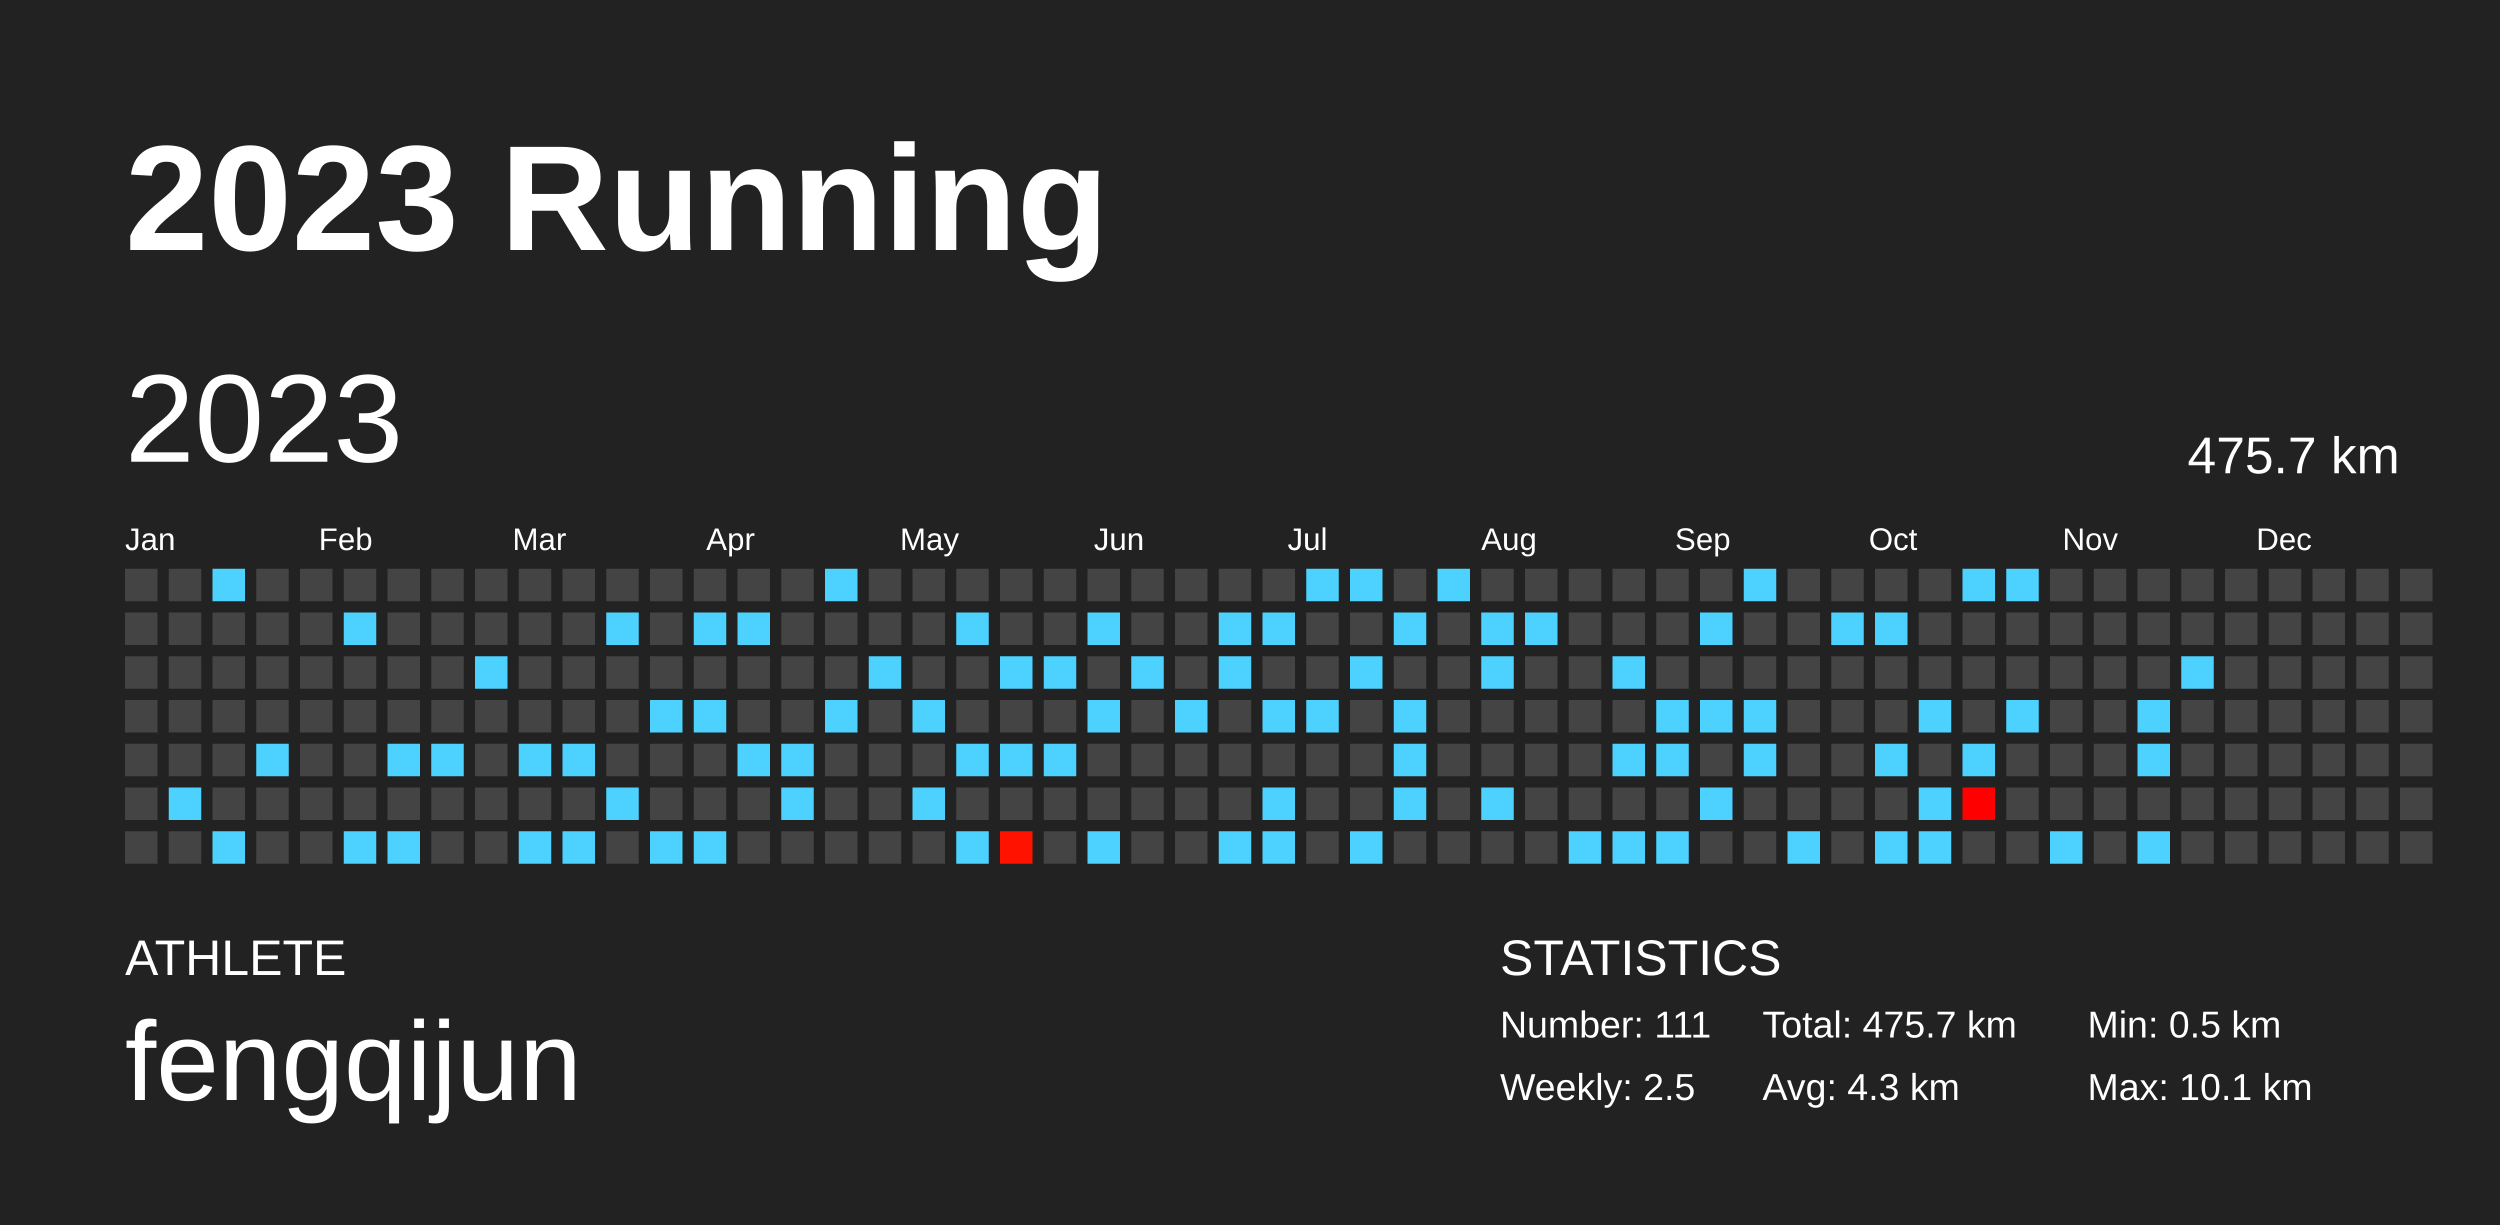
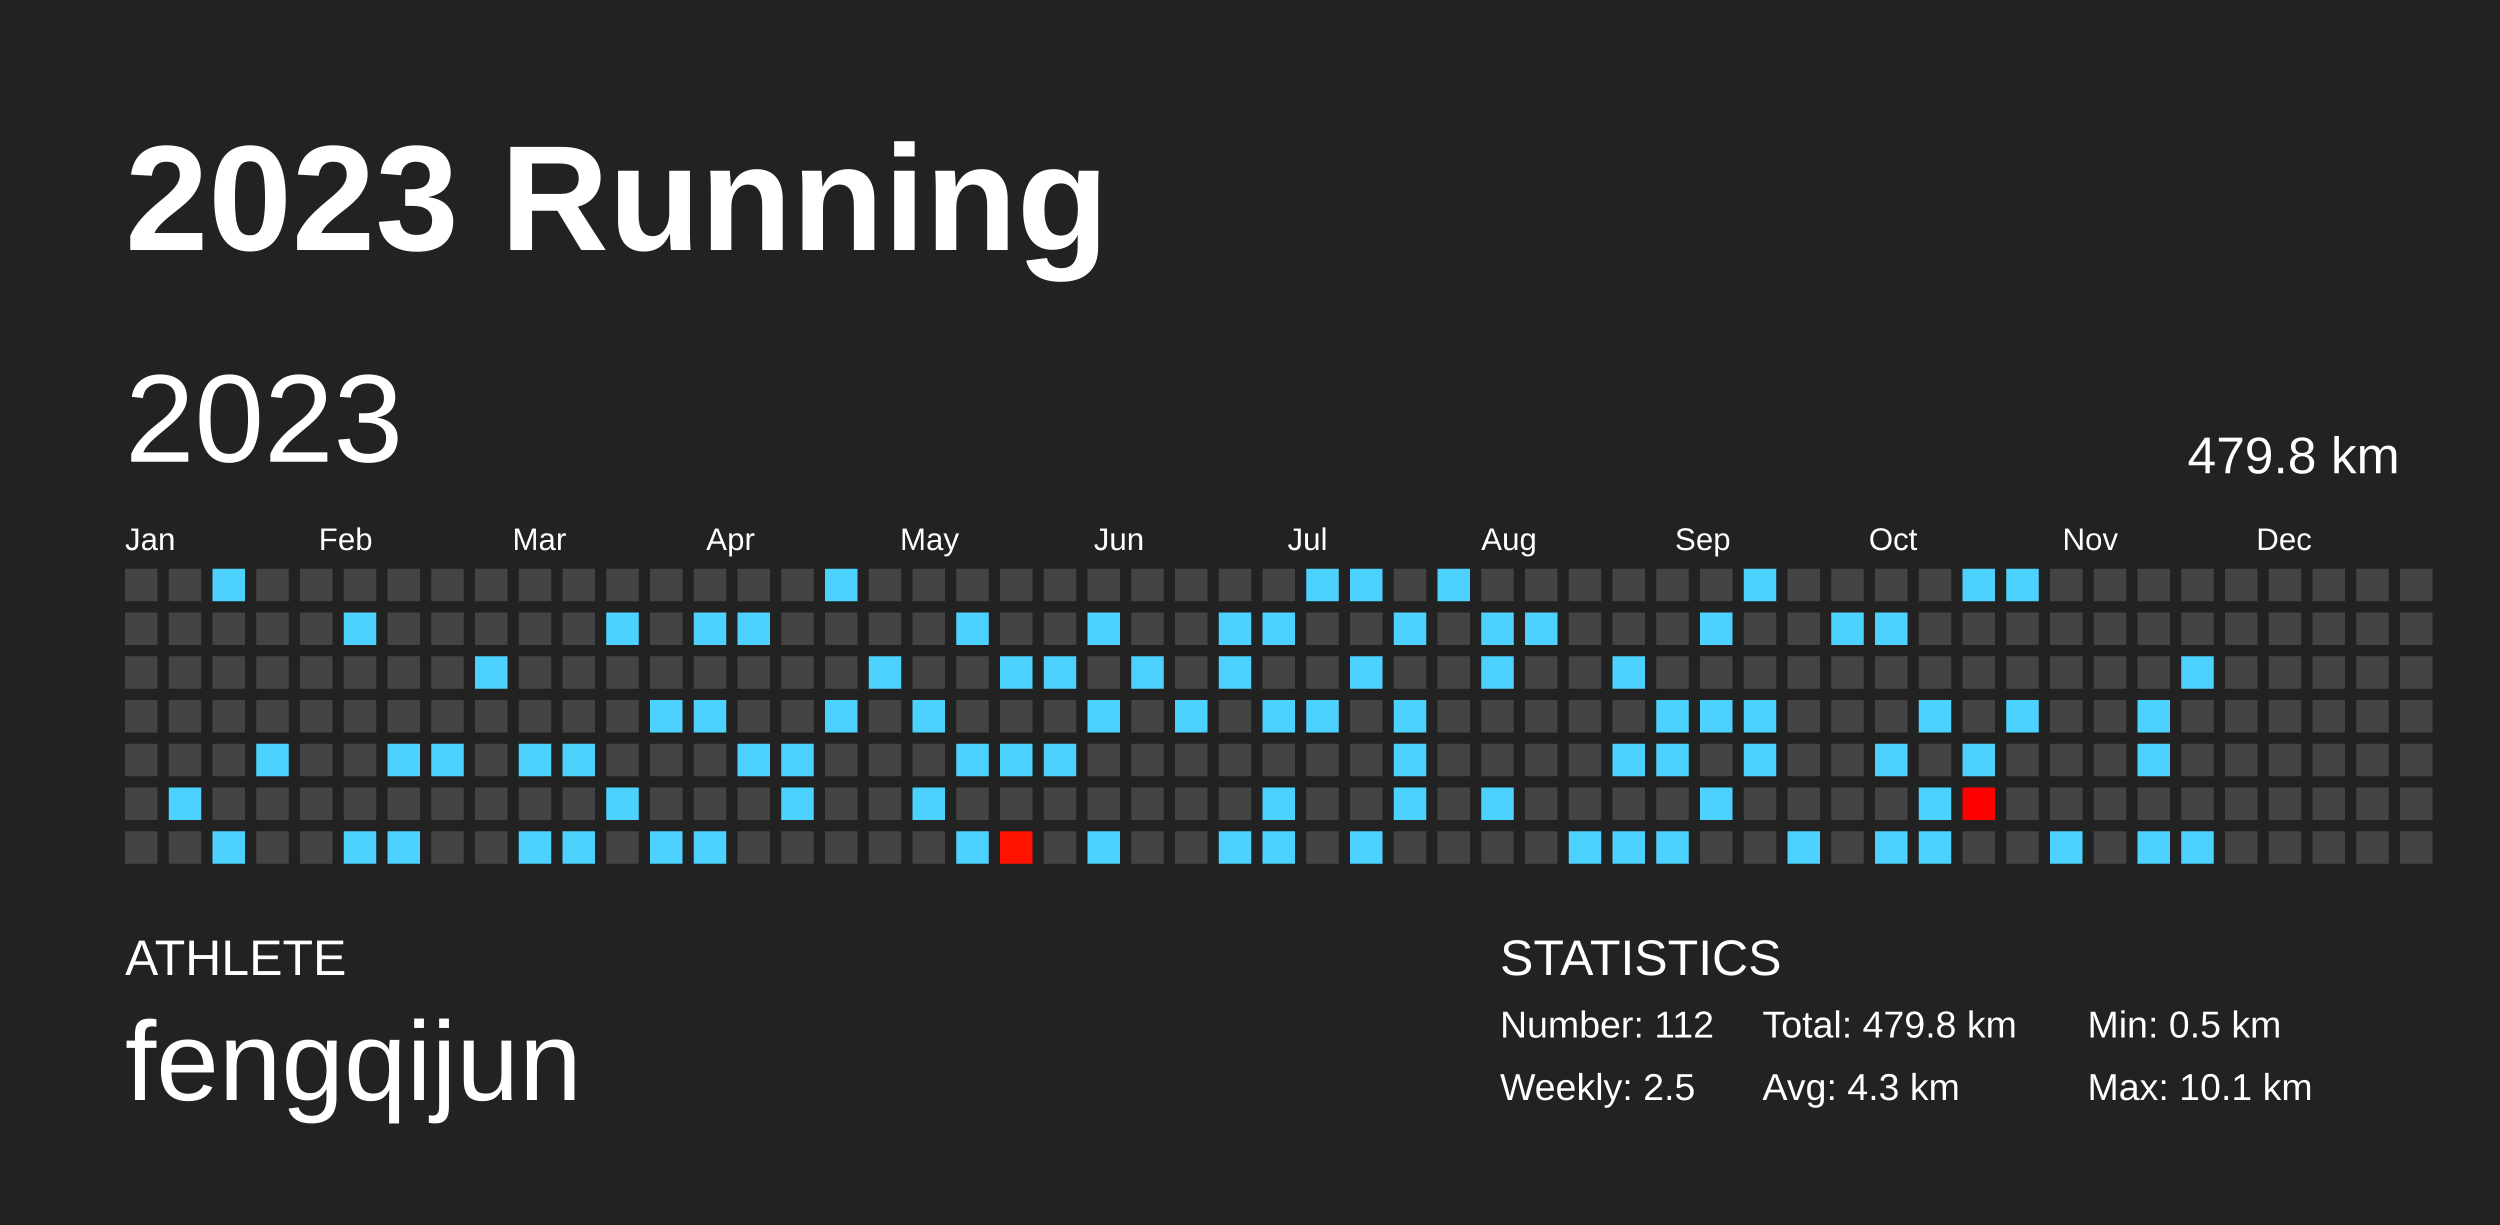
<svg xmlns="http://www.w3.org/2000/svg" baseProfile="full" height="98mm" version="1.1" viewBox="0,0,200,98" width="200mm">
  <defs />
  <rect fill="#222222" height="98" width="200" x="0" y="0" />
  <text fill="#FFFFFF" style="font-size:12px; font-family:Arial; font-weight:bold;" x="10" y="20">2023 Running</text>
  <text fill="#FFFFFF" style="font-size:4px; font-family:Arial" x="10" y="78">ATHLETE</text>
  <text fill="#FFFFFF" style="font-size:9px; font-family:Arial" x="10" y="88">fengqijun</text>
  <text fill="#FFFFFF" style="font-size:4px; font-family:Arial" x="120" y="78">STATISTICS</text>
-   <text fill="#FFFFFF" style="font-size:3px; font-family:Arial" x="120" y="83">Number: 111</text>
+   <text fill="#FFFFFF" style="font-size:3px; font-family:Arial" x="120" y="83">Number: 112</text>
  <text fill="#FFFFFF" style="font-size:3px; font-family:Arial" x="120" y="88">Weekly: 2.5</text>
-   <text fill="#FFFFFF" style="font-size:3px; font-family:Arial" x="141" y="83">Total: 475.7 km</text>
+   <text fill="#FFFFFF" style="font-size:3px; font-family:Arial" x="141" y="83">Total: 479.8 km</text>
  <text fill="#FFFFFF" style="font-size:3px; font-family:Arial" x="141" y="88">Avg: 4.3 km</text>
  <text fill="#FFFFFF" style="font-size:3px; font-family:Arial" x="167" y="83">Min: 0.5 km</text>
  <text fill="#FFFFFF" style="font-size:3px; font-family:Arial" x="167" y="88">Max: 10.1 km</text>
  <text dominant-baseline="hanging" fill="#FFFFFF" style="font-size:10.0px; font-family:Arial;" x="10" y="30">2023</text>
-   <text dominant-baseline="hanging" fill="#FFFFFF" style="font-size:4.125px; font-family:Arial;" x="175" y="35">475.7 km</text>
+   <text dominant-baseline="hanging" fill="#FFFFFF" style="font-size:4.125px; font-family:Arial;" x="175" y="35">479.8 km</text>
  <text fill="#FFFFFF" style="font-size:2.5px; font-family:Arial" x="10.0" y="44">Jan</text>
  <text fill="#FFFFFF" style="font-size:2.5px; font-family:Arial" x="25.5" y="44">Feb</text>
  <text fill="#FFFFFF" style="font-size:2.5px; font-family:Arial" x="41.0" y="44">Mar</text>
  <text fill="#FFFFFF" style="font-size:2.5px; font-family:Arial" x="56.5" y="44">Apr</text>
  <text fill="#FFFFFF" style="font-size:2.5px; font-family:Arial" x="72.0" y="44">May</text>
  <text fill="#FFFFFF" style="font-size:2.5px; font-family:Arial" x="87.5" y="44">Jun</text>
  <text fill="#FFFFFF" style="font-size:2.5px; font-family:Arial" x="103.0" y="44">Jul</text>
  <text fill="#FFFFFF" style="font-size:2.5px; font-family:Arial" x="118.5" y="44">Aug</text>
  <text fill="#FFFFFF" style="font-size:2.5px; font-family:Arial" x="134.0" y="44">Sep</text>
  <text fill="#FFFFFF" style="font-size:2.5px; font-family:Arial" x="149.5" y="44">Oct</text>
  <text fill="#FFFFFF" style="font-size:2.5px; font-family:Arial" x="165.0" y="44">Nov</text>
  <text fill="#FFFFFF" style="font-size:2.5px; font-family:Arial" x="180.5" y="44">Dec</text>
  <rect fill="#444444" height="2.6" width="2.6" x="10.0" y="45.5" />
  <rect fill="#444444" height="2.6" width="2.6" x="10.0" y="49.0" />
  <rect fill="#444444" height="2.6" width="2.6" x="10.0" y="52.5" />
  <rect fill="#444444" height="2.6" width="2.6" x="10.0" y="56.0" />
  <rect fill="#444444" height="2.6" width="2.6" x="10.0" y="59.5" />
  <rect fill="#444444" height="2.6" width="2.6" x="10.0" y="63.0" />
  <rect fill="#444444" height="2.6" width="2.6" x="10.0" y="66.5" />
  <rect fill="#444444" height="2.6" width="2.6" x="13.5" y="45.5" />
  <rect fill="#444444" height="2.6" width="2.6" x="13.5" y="49.0" />
  <rect fill="#444444" height="2.6" width="2.6" x="13.5" y="52.5" />
  <rect fill="#444444" height="2.6" width="2.6" x="13.5" y="56.0" />
  <rect fill="#444444" height="2.6" width="2.6" x="13.5" y="59.5" />
  <rect fill="#4dd2ff" height="2.6" width="2.6" x="13.5" y="63.0" />
  <rect fill="#444444" height="2.6" width="2.6" x="13.5" y="66.5" />
  <rect fill="#4dd2ff" height="2.6" width="2.6" x="17.0" y="45.5" />
  <rect fill="#444444" height="2.6" width="2.6" x="17.0" y="49.0" />
  <rect fill="#444444" height="2.6" width="2.6" x="17.0" y="52.5" />
  <rect fill="#444444" height="2.6" width="2.6" x="17.0" y="56.0" />
  <rect fill="#444444" height="2.6" width="2.6" x="17.0" y="59.5" />
  <rect fill="#444444" height="2.6" width="2.6" x="17.0" y="63.0" />
  <rect fill="#4dd2ff" height="2.6" width="2.6" x="17.0" y="66.5" />
  <rect fill="#444444" height="2.6" width="2.6" x="20.5" y="45.5" />
  <rect fill="#444444" height="2.6" width="2.6" x="20.5" y="49.0" />
  <rect fill="#444444" height="2.6" width="2.6" x="20.5" y="52.5" />
  <rect fill="#444444" height="2.6" width="2.6" x="20.5" y="56.0" />
  <rect fill="#4dd2ff" height="2.6" width="2.6" x="20.5" y="59.5" />
  <rect fill="#444444" height="2.6" width="2.6" x="20.5" y="63.0" />
  <rect fill="#444444" height="2.6" width="2.6" x="20.5" y="66.5" />
  <rect fill="#444444" height="2.6" width="2.6" x="24.0" y="45.5" />
  <rect fill="#444444" height="2.6" width="2.6" x="24.0" y="49.0" />
  <rect fill="#444444" height="2.6" width="2.6" x="24.0" y="52.5" />
  <rect fill="#444444" height="2.6" width="2.6" x="24.0" y="56.0" />
  <rect fill="#444444" height="2.6" width="2.6" x="24.0" y="59.5" />
  <rect fill="#444444" height="2.6" width="2.6" x="24.0" y="63.0" />
  <rect fill="#444444" height="2.6" width="2.6" x="24.0" y="66.5" />
  <rect fill="#444444" height="2.6" width="2.6" x="27.5" y="45.5" />
  <rect fill="#4dd2ff" height="2.6" width="2.6" x="27.5" y="49.0" />
  <rect fill="#444444" height="2.6" width="2.6" x="27.5" y="52.5" />
  <rect fill="#444444" height="2.6" width="2.6" x="27.5" y="56.0" />
  <rect fill="#444444" height="2.6" width="2.6" x="27.5" y="59.5" />
  <rect fill="#444444" height="2.6" width="2.6" x="27.5" y="63.0" />
  <rect fill="#4dd2ff" height="2.6" width="2.6" x="27.5" y="66.5" />
  <rect fill="#444444" height="2.6" width="2.6" x="31.0" y="45.5" />
  <rect fill="#444444" height="2.6" width="2.6" x="31.0" y="49.0" />
  <rect fill="#444444" height="2.6" width="2.6" x="31.0" y="52.5" />
  <rect fill="#444444" height="2.6" width="2.6" x="31.0" y="56.0" />
  <rect fill="#4dd2ff" height="2.6" width="2.6" x="31.0" y="59.5" />
  <rect fill="#444444" height="2.6" width="2.6" x="31.0" y="63.0" />
  <rect fill="#4dd2ff" height="2.6" width="2.6" x="31.0" y="66.5" />
  <rect fill="#444444" height="2.6" width="2.6" x="34.5" y="45.5" />
  <rect fill="#444444" height="2.6" width="2.6" x="34.5" y="49.0" />
  <rect fill="#444444" height="2.6" width="2.6" x="34.5" y="52.5" />
  <rect fill="#444444" height="2.6" width="2.6" x="34.5" y="56.0" />
  <rect fill="#4dd2ff" height="2.6" width="2.6" x="34.5" y="59.5" />
  <rect fill="#444444" height="2.6" width="2.6" x="34.5" y="63.0" />
  <rect fill="#444444" height="2.6" width="2.6" x="34.5" y="66.5" />
  <rect fill="#444444" height="2.6" width="2.6" x="38.0" y="45.5" />
  <rect fill="#444444" height="2.6" width="2.6" x="38.0" y="49.0" />
  <rect fill="#4dd2ff" height="2.6" width="2.6" x="38.0" y="52.5" />
  <rect fill="#444444" height="2.6" width="2.6" x="38.0" y="56.0" />
  <rect fill="#444444" height="2.6" width="2.6" x="38.0" y="59.5" />
  <rect fill="#444444" height="2.6" width="2.6" x="38.0" y="63.0" />
  <rect fill="#444444" height="2.6" width="2.6" x="38.0" y="66.5" />
  <rect fill="#444444" height="2.6" width="2.6" x="41.5" y="45.5" />
  <rect fill="#444444" height="2.6" width="2.6" x="41.5" y="49.0" />
  <rect fill="#444444" height="2.6" width="2.6" x="41.5" y="52.5" />
  <rect fill="#444444" height="2.6" width="2.6" x="41.5" y="56.0" />
  <rect fill="#4dd2ff" height="2.6" width="2.6" x="41.5" y="59.5" />
  <rect fill="#444444" height="2.6" width="2.6" x="41.5" y="63.0" />
  <rect fill="#4dd2ff" height="2.6" width="2.6" x="41.5" y="66.5" />
  <rect fill="#444444" height="2.6" width="2.6" x="45.0" y="45.5" />
  <rect fill="#444444" height="2.6" width="2.6" x="45.0" y="49.0" />
  <rect fill="#444444" height="2.6" width="2.6" x="45.0" y="52.5" />
  <rect fill="#444444" height="2.6" width="2.6" x="45.0" y="56.0" />
  <rect fill="#4dd2ff" height="2.6" width="2.6" x="45.0" y="59.5" />
  <rect fill="#444444" height="2.6" width="2.6" x="45.0" y="63.0" />
  <rect fill="#4dd2ff" height="2.6" width="2.6" x="45.0" y="66.5" />
  <rect fill="#444444" height="2.6" width="2.6" x="48.5" y="45.5" />
  <rect fill="#4dd2ff" height="2.6" width="2.6" x="48.5" y="49.0" />
  <rect fill="#444444" height="2.6" width="2.6" x="48.5" y="52.5" />
  <rect fill="#444444" height="2.6" width="2.6" x="48.5" y="56.0" />
  <rect fill="#444444" height="2.6" width="2.6" x="48.5" y="59.5" />
  <rect fill="#4dd2ff" height="2.6" width="2.6" x="48.5" y="63.0" />
  <rect fill="#444444" height="2.6" width="2.6" x="48.5" y="66.5" />
  <rect fill="#444444" height="2.6" width="2.6" x="52.0" y="45.5" />
  <rect fill="#444444" height="2.6" width="2.6" x="52.0" y="49.0" />
  <rect fill="#444444" height="2.6" width="2.6" x="52.0" y="52.5" />
  <rect fill="#4dd2ff" height="2.6" width="2.6" x="52.0" y="56.0" />
  <rect fill="#444444" height="2.6" width="2.6" x="52.0" y="59.5" />
  <rect fill="#444444" height="2.6" width="2.6" x="52.0" y="63.0" />
  <rect fill="#4dd2ff" height="2.6" width="2.6" x="52.0" y="66.5" />
  <rect fill="#444444" height="2.6" width="2.6" x="55.5" y="45.5" />
  <rect fill="#4dd2ff" height="2.6" width="2.6" x="55.5" y="49.0" />
  <rect fill="#444444" height="2.6" width="2.6" x="55.5" y="52.5" />
  <rect fill="#4dd2ff" height="2.6" width="2.6" x="55.5" y="56.0" />
  <rect fill="#444444" height="2.6" width="2.6" x="55.5" y="59.5" />
  <rect fill="#444444" height="2.6" width="2.6" x="55.5" y="63.0" />
  <rect fill="#4dd2ff" height="2.6" width="2.6" x="55.5" y="66.5" />
  <rect fill="#444444" height="2.6" width="2.6" x="59.0" y="45.5" />
  <rect fill="#4dd2ff" height="2.6" width="2.6" x="59.0" y="49.0" />
  <rect fill="#444444" height="2.6" width="2.6" x="59.0" y="52.5" />
  <rect fill="#444444" height="2.6" width="2.6" x="59.0" y="56.0" />
  <rect fill="#4dd2ff" height="2.6" width="2.6" x="59.0" y="59.5" />
  <rect fill="#444444" height="2.6" width="2.6" x="59.0" y="63.0" />
  <rect fill="#444444" height="2.6" width="2.6" x="59.0" y="66.5" />
  <rect fill="#444444" height="2.6" width="2.6" x="62.5" y="45.5" />
  <rect fill="#444444" height="2.6" width="2.6" x="62.5" y="49.0" />
  <rect fill="#444444" height="2.6" width="2.6" x="62.5" y="52.5" />
  <rect fill="#444444" height="2.6" width="2.6" x="62.5" y="56.0" />
  <rect fill="#4dd2ff" height="2.6" width="2.6" x="62.5" y="59.5" />
  <rect fill="#4dd2ff" height="2.6" width="2.6" x="62.5" y="63.0" />
  <rect fill="#444444" height="2.6" width="2.6" x="62.5" y="66.5" />
  <rect fill="#4dd2ff" height="2.6" width="2.6" x="66.0" y="45.5" />
  <rect fill="#444444" height="2.6" width="2.6" x="66.0" y="49.0" />
  <rect fill="#444444" height="2.6" width="2.6" x="66.0" y="52.5" />
  <rect fill="#4dd2ff" height="2.6" width="2.6" x="66.0" y="56.0" />
  <rect fill="#444444" height="2.6" width="2.6" x="66.0" y="59.5" />
  <rect fill="#444444" height="2.6" width="2.6" x="66.0" y="63.0" />
  <rect fill="#444444" height="2.6" width="2.6" x="66.0" y="66.5" />
  <rect fill="#444444" height="2.6" width="2.6" x="69.5" y="45.5" />
  <rect fill="#444444" height="2.6" width="2.6" x="69.5" y="49.0" />
  <rect fill="#4dd2ff" height="2.6" width="2.6" x="69.5" y="52.5" />
  <rect fill="#444444" height="2.6" width="2.6" x="69.5" y="56.0" />
  <rect fill="#444444" height="2.6" width="2.6" x="69.5" y="59.5" />
  <rect fill="#444444" height="2.6" width="2.6" x="69.5" y="63.0" />
  <rect fill="#444444" height="2.6" width="2.6" x="69.5" y="66.5" />
  <rect fill="#444444" height="2.6" width="2.6" x="73.0" y="45.5" />
  <rect fill="#444444" height="2.6" width="2.6" x="73.0" y="49.0" />
  <rect fill="#444444" height="2.6" width="2.6" x="73.0" y="52.5" />
  <rect fill="#4dd2ff" height="2.6" width="2.6" x="73.0" y="56.0" />
  <rect fill="#444444" height="2.6" width="2.6" x="73.0" y="59.5" />
  <rect fill="#4dd2ff" height="2.6" width="2.6" x="73.0" y="63.0" />
  <rect fill="#444444" height="2.6" width="2.6" x="73.0" y="66.5" />
  <rect fill="#444444" height="2.6" width="2.6" x="76.5" y="45.5" />
  <rect fill="#4dd2ff" height="2.6" width="2.6" x="76.5" y="49.0" />
  <rect fill="#444444" height="2.6" width="2.6" x="76.5" y="52.5" />
  <rect fill="#444444" height="2.6" width="2.6" x="76.5" y="56.0" />
  <rect fill="#4dd2ff" height="2.6" width="2.6" x="76.5" y="59.5" />
  <rect fill="#444444" height="2.6" width="2.6" x="76.5" y="63.0" />
  <rect fill="#4dd2ff" height="2.6" width="2.6" x="76.5" y="66.5" />
  <rect fill="#444444" height="2.6" width="2.6" x="80.0" y="45.5" />
  <rect fill="#444444" height="2.6" width="2.6" x="80.0" y="49.0" />
  <rect fill="#4dd2ff" height="2.6" width="2.6" x="80.0" y="52.5" />
  <rect fill="#444444" height="2.6" width="2.6" x="80.0" y="56.0" />
  <rect fill="#4dd2ff" height="2.6" width="2.6" x="80.0" y="59.5" />
  <rect fill="#444444" height="2.6" width="2.6" x="80.0" y="63.0" />
  <rect fill="#ff1200" height="2.6" width="2.6" x="80.0" y="66.5" />
  <rect fill="#444444" height="2.6" width="2.6" x="83.5" y="45.5" />
  <rect fill="#444444" height="2.6" width="2.6" x="83.5" y="49.0" />
  <rect fill="#4dd2ff" height="2.6" width="2.6" x="83.5" y="52.5" />
  <rect fill="#444444" height="2.6" width="2.6" x="83.5" y="56.0" />
  <rect fill="#4dd2ff" height="2.6" width="2.6" x="83.5" y="59.5" />
  <rect fill="#444444" height="2.6" width="2.6" x="83.5" y="63.0" />
  <rect fill="#444444" height="2.6" width="2.6" x="83.5" y="66.5" />
  <rect fill="#444444" height="2.6" width="2.6" x="87.0" y="45.5" />
  <rect fill="#4dd2ff" height="2.6" width="2.6" x="87.0" y="49.0" />
  <rect fill="#444444" height="2.6" width="2.6" x="87.0" y="52.5" />
  <rect fill="#4dd2ff" height="2.6" width="2.6" x="87.0" y="56.0" />
  <rect fill="#444444" height="2.6" width="2.6" x="87.0" y="59.5" />
  <rect fill="#444444" height="2.6" width="2.6" x="87.0" y="63.0" />
  <rect fill="#4dd2ff" height="2.6" width="2.6" x="87.0" y="66.5" />
  <rect fill="#444444" height="2.6" width="2.6" x="90.5" y="45.5" />
  <rect fill="#444444" height="2.6" width="2.6" x="90.5" y="49.0" />
  <rect fill="#4dd2ff" height="2.6" width="2.6" x="90.5" y="52.5" />
  <rect fill="#444444" height="2.6" width="2.6" x="90.5" y="56.0" />
  <rect fill="#444444" height="2.6" width="2.6" x="90.5" y="59.5" />
  <rect fill="#444444" height="2.6" width="2.6" x="90.5" y="63.0" />
  <rect fill="#444444" height="2.6" width="2.6" x="90.5" y="66.5" />
  <rect fill="#444444" height="2.6" width="2.6" x="94.0" y="45.5" />
  <rect fill="#444444" height="2.6" width="2.6" x="94.0" y="49.0" />
  <rect fill="#444444" height="2.6" width="2.6" x="94.0" y="52.5" />
  <rect fill="#4dd2ff" height="2.6" width="2.6" x="94.0" y="56.0" />
  <rect fill="#444444" height="2.6" width="2.6" x="94.0" y="59.5" />
  <rect fill="#444444" height="2.6" width="2.6" x="94.0" y="63.0" />
  <rect fill="#444444" height="2.6" width="2.6" x="94.0" y="66.5" />
  <rect fill="#444444" height="2.6" width="2.6" x="97.5" y="45.5" />
  <rect fill="#4dd2ff" height="2.6" width="2.6" x="97.5" y="49.0" />
  <rect fill="#4dd2ff" height="2.6" width="2.6" x="97.5" y="52.5" />
  <rect fill="#444444" height="2.6" width="2.6" x="97.5" y="56.0" />
  <rect fill="#444444" height="2.6" width="2.6" x="97.5" y="59.5" />
  <rect fill="#444444" height="2.6" width="2.6" x="97.5" y="63.0" />
  <rect fill="#4dd2ff" height="2.6" width="2.6" x="97.5" y="66.5" />
  <rect fill="#444444" height="2.6" width="2.6" x="101.0" y="45.5" />
  <rect fill="#4dd2ff" height="2.6" width="2.6" x="101.0" y="49.0" />
  <rect fill="#444444" height="2.6" width="2.6" x="101.0" y="52.5" />
  <rect fill="#4dd2ff" height="2.6" width="2.6" x="101.0" y="56.0" />
  <rect fill="#444444" height="2.6" width="2.6" x="101.0" y="59.5" />
  <rect fill="#4dd2ff" height="2.6" width="2.6" x="101.0" y="63.0" />
  <rect fill="#4dd2ff" height="2.6" width="2.6" x="101.0" y="66.5" />
  <rect fill="#4dd2ff" height="2.6" width="2.6" x="104.5" y="45.5" />
  <rect fill="#444444" height="2.6" width="2.6" x="104.5" y="49.0" />
  <rect fill="#444444" height="2.6" width="2.6" x="104.5" y="52.5" />
  <rect fill="#4dd2ff" height="2.6" width="2.6" x="104.5" y="56.0" />
  <rect fill="#444444" height="2.6" width="2.6" x="104.5" y="59.5" />
  <rect fill="#444444" height="2.6" width="2.6" x="104.5" y="63.0" />
  <rect fill="#444444" height="2.6" width="2.6" x="104.5" y="66.5" />
  <rect fill="#4dd2ff" height="2.6" width="2.6" x="108.0" y="45.5" />
  <rect fill="#444444" height="2.6" width="2.6" x="108.0" y="49.0" />
  <rect fill="#4dd2ff" height="2.6" width="2.6" x="108.0" y="52.5" />
  <rect fill="#444444" height="2.6" width="2.6" x="108.0" y="56.0" />
  <rect fill="#444444" height="2.6" width="2.6" x="108.0" y="59.5" />
  <rect fill="#444444" height="2.6" width="2.6" x="108.0" y="63.0" />
  <rect fill="#4dd2ff" height="2.6" width="2.6" x="108.0" y="66.5" />
  <rect fill="#444444" height="2.6" width="2.6" x="111.5" y="45.5" />
  <rect fill="#4dd2ff" height="2.6" width="2.6" x="111.5" y="49.0" />
  <rect fill="#444444" height="2.6" width="2.6" x="111.5" y="52.5" />
  <rect fill="#4dd2ff" height="2.6" width="2.6" x="111.5" y="56.0" />
  <rect fill="#4dd2ff" height="2.6" width="2.6" x="111.5" y="59.5" />
  <rect fill="#4dd2ff" height="2.6" width="2.6" x="111.5" y="63.0" />
  <rect fill="#444444" height="2.6" width="2.6" x="111.5" y="66.5" />
  <rect fill="#4dd2ff" height="2.6" width="2.6" x="115.0" y="45.5" />
  <rect fill="#444444" height="2.6" width="2.6" x="115.0" y="49.0" />
  <rect fill="#444444" height="2.6" width="2.6" x="115.0" y="52.5" />
  <rect fill="#444444" height="2.6" width="2.6" x="115.0" y="56.0" />
  <rect fill="#444444" height="2.6" width="2.6" x="115.0" y="59.5" />
  <rect fill="#444444" height="2.6" width="2.6" x="115.0" y="63.0" />
  <rect fill="#444444" height="2.6" width="2.6" x="115.0" y="66.5" />
  <rect fill="#444444" height="2.6" width="2.6" x="118.5" y="45.5" />
  <rect fill="#4dd2ff" height="2.6" width="2.6" x="118.5" y="49.0" />
  <rect fill="#4dd2ff" height="2.6" width="2.6" x="118.5" y="52.5" />
  <rect fill="#444444" height="2.6" width="2.6" x="118.5" y="56.0" />
  <rect fill="#444444" height="2.6" width="2.6" x="118.5" y="59.5" />
  <rect fill="#4dd2ff" height="2.6" width="2.6" x="118.5" y="63.0" />
  <rect fill="#444444" height="2.6" width="2.6" x="118.5" y="66.5" />
  <rect fill="#444444" height="2.6" width="2.6" x="122.0" y="45.5" />
  <rect fill="#4dd2ff" height="2.6" width="2.6" x="122.0" y="49.0" />
  <rect fill="#444444" height="2.6" width="2.6" x="122.0" y="52.5" />
  <rect fill="#444444" height="2.6" width="2.6" x="122.0" y="56.0" />
  <rect fill="#444444" height="2.6" width="2.6" x="122.0" y="59.5" />
  <rect fill="#444444" height="2.6" width="2.6" x="122.0" y="63.0" />
  <rect fill="#444444" height="2.6" width="2.6" x="122.0" y="66.5" />
  <rect fill="#444444" height="2.6" width="2.6" x="125.5" y="45.5" />
  <rect fill="#444444" height="2.6" width="2.6" x="125.5" y="49.0" />
  <rect fill="#444444" height="2.6" width="2.6" x="125.5" y="52.5" />
  <rect fill="#444444" height="2.6" width="2.6" x="125.5" y="56.0" />
  <rect fill="#444444" height="2.6" width="2.6" x="125.5" y="59.5" />
  <rect fill="#444444" height="2.6" width="2.6" x="125.5" y="63.0" />
  <rect fill="#4dd2ff" height="2.6" width="2.6" x="125.5" y="66.5" />
  <rect fill="#444444" height="2.6" width="2.6" x="129.0" y="45.5" />
  <rect fill="#444444" height="2.6" width="2.6" x="129.0" y="49.0" />
  <rect fill="#4dd2ff" height="2.6" width="2.6" x="129.0" y="52.5" />
  <rect fill="#444444" height="2.6" width="2.6" x="129.0" y="56.0" />
  <rect fill="#4dd2ff" height="2.6" width="2.6" x="129.0" y="59.5" />
  <rect fill="#444444" height="2.6" width="2.6" x="129.0" y="63.0" />
  <rect fill="#4dd2ff" height="2.6" width="2.6" x="129.0" y="66.5" />
  <rect fill="#444444" height="2.6" width="2.6" x="132.5" y="45.5" />
  <rect fill="#444444" height="2.6" width="2.6" x="132.5" y="49.0" />
  <rect fill="#444444" height="2.6" width="2.6" x="132.5" y="52.5" />
  <rect fill="#4dd2ff" height="2.6" width="2.6" x="132.5" y="56.0" />
  <rect fill="#4dd2ff" height="2.6" width="2.6" x="132.5" y="59.5" />
  <rect fill="#444444" height="2.6" width="2.6" x="132.5" y="63.0" />
  <rect fill="#4dd2ff" height="2.6" width="2.6" x="132.5" y="66.5" />
  <rect fill="#444444" height="2.6" width="2.6" x="136.0" y="45.5" />
  <rect fill="#4dd2ff" height="2.6" width="2.6" x="136.0" y="49.0" />
  <rect fill="#444444" height="2.6" width="2.6" x="136.0" y="52.5" />
  <rect fill="#4dd2ff" height="2.6" width="2.6" x="136.0" y="56.0" />
  <rect fill="#444444" height="2.6" width="2.6" x="136.0" y="59.5" />
  <rect fill="#4dd2ff" height="2.6" width="2.6" x="136.0" y="63.0" />
  <rect fill="#444444" height="2.6" width="2.6" x="136.0" y="66.5" />
  <rect fill="#4dd2ff" height="2.6" width="2.6" x="139.5" y="45.5" />
  <rect fill="#444444" height="2.6" width="2.6" x="139.5" y="49.0" />
  <rect fill="#444444" height="2.6" width="2.6" x="139.5" y="52.5" />
  <rect fill="#4dd2ff" height="2.6" width="2.6" x="139.5" y="56.0" />
  <rect fill="#4dd2ff" height="2.6" width="2.6" x="139.5" y="59.5" />
  <rect fill="#444444" height="2.6" width="2.6" x="139.5" y="63.0" />
  <rect fill="#444444" height="2.6" width="2.6" x="139.5" y="66.5" />
  <rect fill="#444444" height="2.6" width="2.6" x="143.0" y="45.5" />
  <rect fill="#444444" height="2.6" width="2.6" x="143.0" y="49.0" />
  <rect fill="#444444" height="2.6" width="2.6" x="143.0" y="52.5" />
  <rect fill="#444444" height="2.6" width="2.6" x="143.0" y="56.0" />
  <rect fill="#444444" height="2.6" width="2.6" x="143.0" y="59.5" />
  <rect fill="#444444" height="2.6" width="2.6" x="143.0" y="63.0" />
  <rect fill="#4dd2ff" height="2.6" width="2.6" x="143.0" y="66.5" />
  <rect fill="#444444" height="2.6" width="2.6" x="146.5" y="45.5" />
  <rect fill="#4dd2ff" height="2.6" width="2.6" x="146.5" y="49.0" />
  <rect fill="#444444" height="2.6" width="2.6" x="146.5" y="52.5" />
  <rect fill="#444444" height="2.6" width="2.6" x="146.5" y="56.0" />
  <rect fill="#444444" height="2.6" width="2.6" x="146.5" y="59.5" />
  <rect fill="#444444" height="2.6" width="2.6" x="146.5" y="63.0" />
  <rect fill="#444444" height="2.6" width="2.6" x="146.5" y="66.5" />
  <rect fill="#444444" height="2.6" width="2.6" x="150.0" y="45.5" />
  <rect fill="#4dd2ff" height="2.6" width="2.6" x="150.0" y="49.0" />
  <rect fill="#444444" height="2.6" width="2.6" x="150.0" y="52.5" />
  <rect fill="#444444" height="2.6" width="2.6" x="150.0" y="56.0" />
  <rect fill="#4dd2ff" height="2.6" width="2.6" x="150.0" y="59.5" />
  <rect fill="#444444" height="2.6" width="2.6" x="150.0" y="63.0" />
  <rect fill="#4dd2ff" height="2.6" width="2.6" x="150.0" y="66.5" />
  <rect fill="#444444" height="2.6" width="2.6" x="153.5" y="45.5" />
  <rect fill="#444444" height="2.6" width="2.6" x="153.5" y="49.0" />
  <rect fill="#444444" height="2.6" width="2.6" x="153.5" y="52.5" />
  <rect fill="#4dd2ff" height="2.6" width="2.6" x="153.5" y="56.0" />
  <rect fill="#444444" height="2.6" width="2.6" x="153.5" y="59.5" />
  <rect fill="#4dd2ff" height="2.6" width="2.6" x="153.5" y="63.0" />
  <rect fill="#4dd2ff" height="2.6" width="2.6" x="153.5" y="66.5" />
  <rect fill="#4dd2ff" height="2.6" width="2.6" x="157.0" y="45.5" />
  <rect fill="#444444" height="2.6" width="2.6" x="157.0" y="49.0" />
  <rect fill="#444444" height="2.6" width="2.6" x="157.0" y="52.5" />
  <rect fill="#444444" height="2.6" width="2.6" x="157.0" y="56.0" />
  <rect fill="#4dd2ff" height="2.6" width="2.6" x="157.0" y="59.5" />
  <rect fill="#ff0000" height="2.6" width="2.6" x="157.0" y="63.0" />
  <rect fill="#444444" height="2.6" width="2.6" x="157.0" y="66.5" />
  <rect fill="#4dd2ff" height="2.6" width="2.6" x="160.5" y="45.5" />
  <rect fill="#444444" height="2.6" width="2.6" x="160.5" y="49.0" />
  <rect fill="#444444" height="2.6" width="2.6" x="160.5" y="52.5" />
  <rect fill="#4dd2ff" height="2.6" width="2.6" x="160.5" y="56.0" />
  <rect fill="#444444" height="2.6" width="2.6" x="160.5" y="59.5" />
  <rect fill="#444444" height="2.6" width="2.6" x="160.5" y="63.0" />
  <rect fill="#444444" height="2.6" width="2.6" x="160.5" y="66.5" />
  <rect fill="#444444" height="2.6" width="2.6" x="164.0" y="45.5" />
  <rect fill="#444444" height="2.6" width="2.6" x="164.0" y="49.0" />
  <rect fill="#444444" height="2.6" width="2.6" x="164.0" y="52.5" />
  <rect fill="#444444" height="2.6" width="2.6" x="164.0" y="56.0" />
  <rect fill="#444444" height="2.6" width="2.6" x="164.0" y="59.5" />
  <rect fill="#444444" height="2.6" width="2.6" x="164.0" y="63.0" />
  <rect fill="#4dd2ff" height="2.6" width="2.6" x="164.0" y="66.5" />
  <rect fill="#444444" height="2.6" width="2.6" x="167.5" y="45.5" />
  <rect fill="#444444" height="2.6" width="2.6" x="167.5" y="49.0" />
  <rect fill="#444444" height="2.6" width="2.6" x="167.5" y="52.5" />
  <rect fill="#444444" height="2.6" width="2.6" x="167.5" y="56.0" />
  <rect fill="#444444" height="2.6" width="2.6" x="167.5" y="59.5" />
  <rect fill="#444444" height="2.6" width="2.6" x="167.5" y="63.0" />
  <rect fill="#444444" height="2.6" width="2.6" x="167.5" y="66.5" />
  <rect fill="#444444" height="2.6" width="2.6" x="171.0" y="45.5" />
  <rect fill="#444444" height="2.6" width="2.6" x="171.0" y="49.0" />
  <rect fill="#444444" height="2.6" width="2.6" x="171.0" y="52.5" />
  <rect fill="#4dd2ff" height="2.6" width="2.6" x="171.0" y="56.0" />
  <rect fill="#4dd2ff" height="2.6" width="2.6" x="171.0" y="59.5" />
  <rect fill="#444444" height="2.6" width="2.6" x="171.0" y="63.0" />
  <rect fill="#4dd2ff" height="2.6" width="2.6" x="171.0" y="66.5" />
  <rect fill="#444444" height="2.6" width="2.6" x="174.5" y="45.5" />
  <rect fill="#444444" height="2.6" width="2.6" x="174.5" y="49.0" />
  <rect fill="#4dd2ff" height="2.6" width="2.6" x="174.5" y="52.5" />
  <rect fill="#444444" height="2.6" width="2.6" x="174.5" y="56.0" />
  <rect fill="#444444" height="2.6" width="2.6" x="174.5" y="59.5" />
  <rect fill="#444444" height="2.6" width="2.6" x="174.5" y="63.0" />
-   <rect fill="#444444" height="2.6" width="2.6" x="174.5" y="66.5" />
+   <rect fill="#4dd2ff" height="2.6" width="2.6" x="174.5" y="66.5" />
  <rect fill="#444444" height="2.6" width="2.6" x="178.0" y="45.5" />
  <rect fill="#444444" height="2.6" width="2.6" x="178.0" y="49.0" />
  <rect fill="#444444" height="2.6" width="2.6" x="178.0" y="52.5" />
  <rect fill="#444444" height="2.6" width="2.6" x="178.0" y="56.0" />
  <rect fill="#444444" height="2.6" width="2.6" x="178.0" y="59.5" />
  <rect fill="#444444" height="2.6" width="2.6" x="178.0" y="63.0" />
  <rect fill="#444444" height="2.6" width="2.6" x="178.0" y="66.5" />
  <rect fill="#444444" height="2.6" width="2.6" x="181.5" y="45.5" />
  <rect fill="#444444" height="2.6" width="2.6" x="181.5" y="49.0" />
  <rect fill="#444444" height="2.6" width="2.6" x="181.5" y="52.5" />
  <rect fill="#444444" height="2.6" width="2.6" x="181.5" y="56.0" />
  <rect fill="#444444" height="2.6" width="2.6" x="181.5" y="59.5" />
  <rect fill="#444444" height="2.6" width="2.6" x="181.5" y="63.0" />
  <rect fill="#444444" height="2.6" width="2.6" x="181.5" y="66.5" />
  <rect fill="#444444" height="2.6" width="2.6" x="185.0" y="45.5" />
  <rect fill="#444444" height="2.6" width="2.6" x="185.0" y="49.0" />
  <rect fill="#444444" height="2.6" width="2.6" x="185.0" y="52.5" />
  <rect fill="#444444" height="2.6" width="2.6" x="185.0" y="56.0" />
  <rect fill="#444444" height="2.6" width="2.6" x="185.0" y="59.5" />
  <rect fill="#444444" height="2.6" width="2.6" x="185.0" y="63.0" />
  <rect fill="#444444" height="2.6" width="2.6" x="185.0" y="66.5" />
  <rect fill="#444444" height="2.6" width="2.6" x="188.5" y="45.5" />
  <rect fill="#444444" height="2.6" width="2.6" x="188.5" y="49.0" />
  <rect fill="#444444" height="2.6" width="2.6" x="188.5" y="52.5" />
  <rect fill="#444444" height="2.6" width="2.6" x="188.5" y="56.0" />
  <rect fill="#444444" height="2.6" width="2.6" x="188.5" y="59.5" />
  <rect fill="#444444" height="2.6" width="2.6" x="188.5" y="63.0" />
  <rect fill="#444444" height="2.6" width="2.6" x="188.5" y="66.5" />
  <rect fill="#444444" height="2.6" width="2.6" x="192.0" y="45.5" />
  <rect fill="#444444" height="2.6" width="2.6" x="192.0" y="49.0" />
  <rect fill="#444444" height="2.6" width="2.6" x="192.0" y="52.5" />
  <rect fill="#444444" height="2.6" width="2.6" x="192.0" y="56.0" />
  <rect fill="#444444" height="2.6" width="2.6" x="192.0" y="59.5" />
  <rect fill="#444444" height="2.6" width="2.6" x="192.0" y="63.0" />
  <rect fill="#444444" height="2.6" width="2.6" x="192.0" y="66.5" />
</svg>
